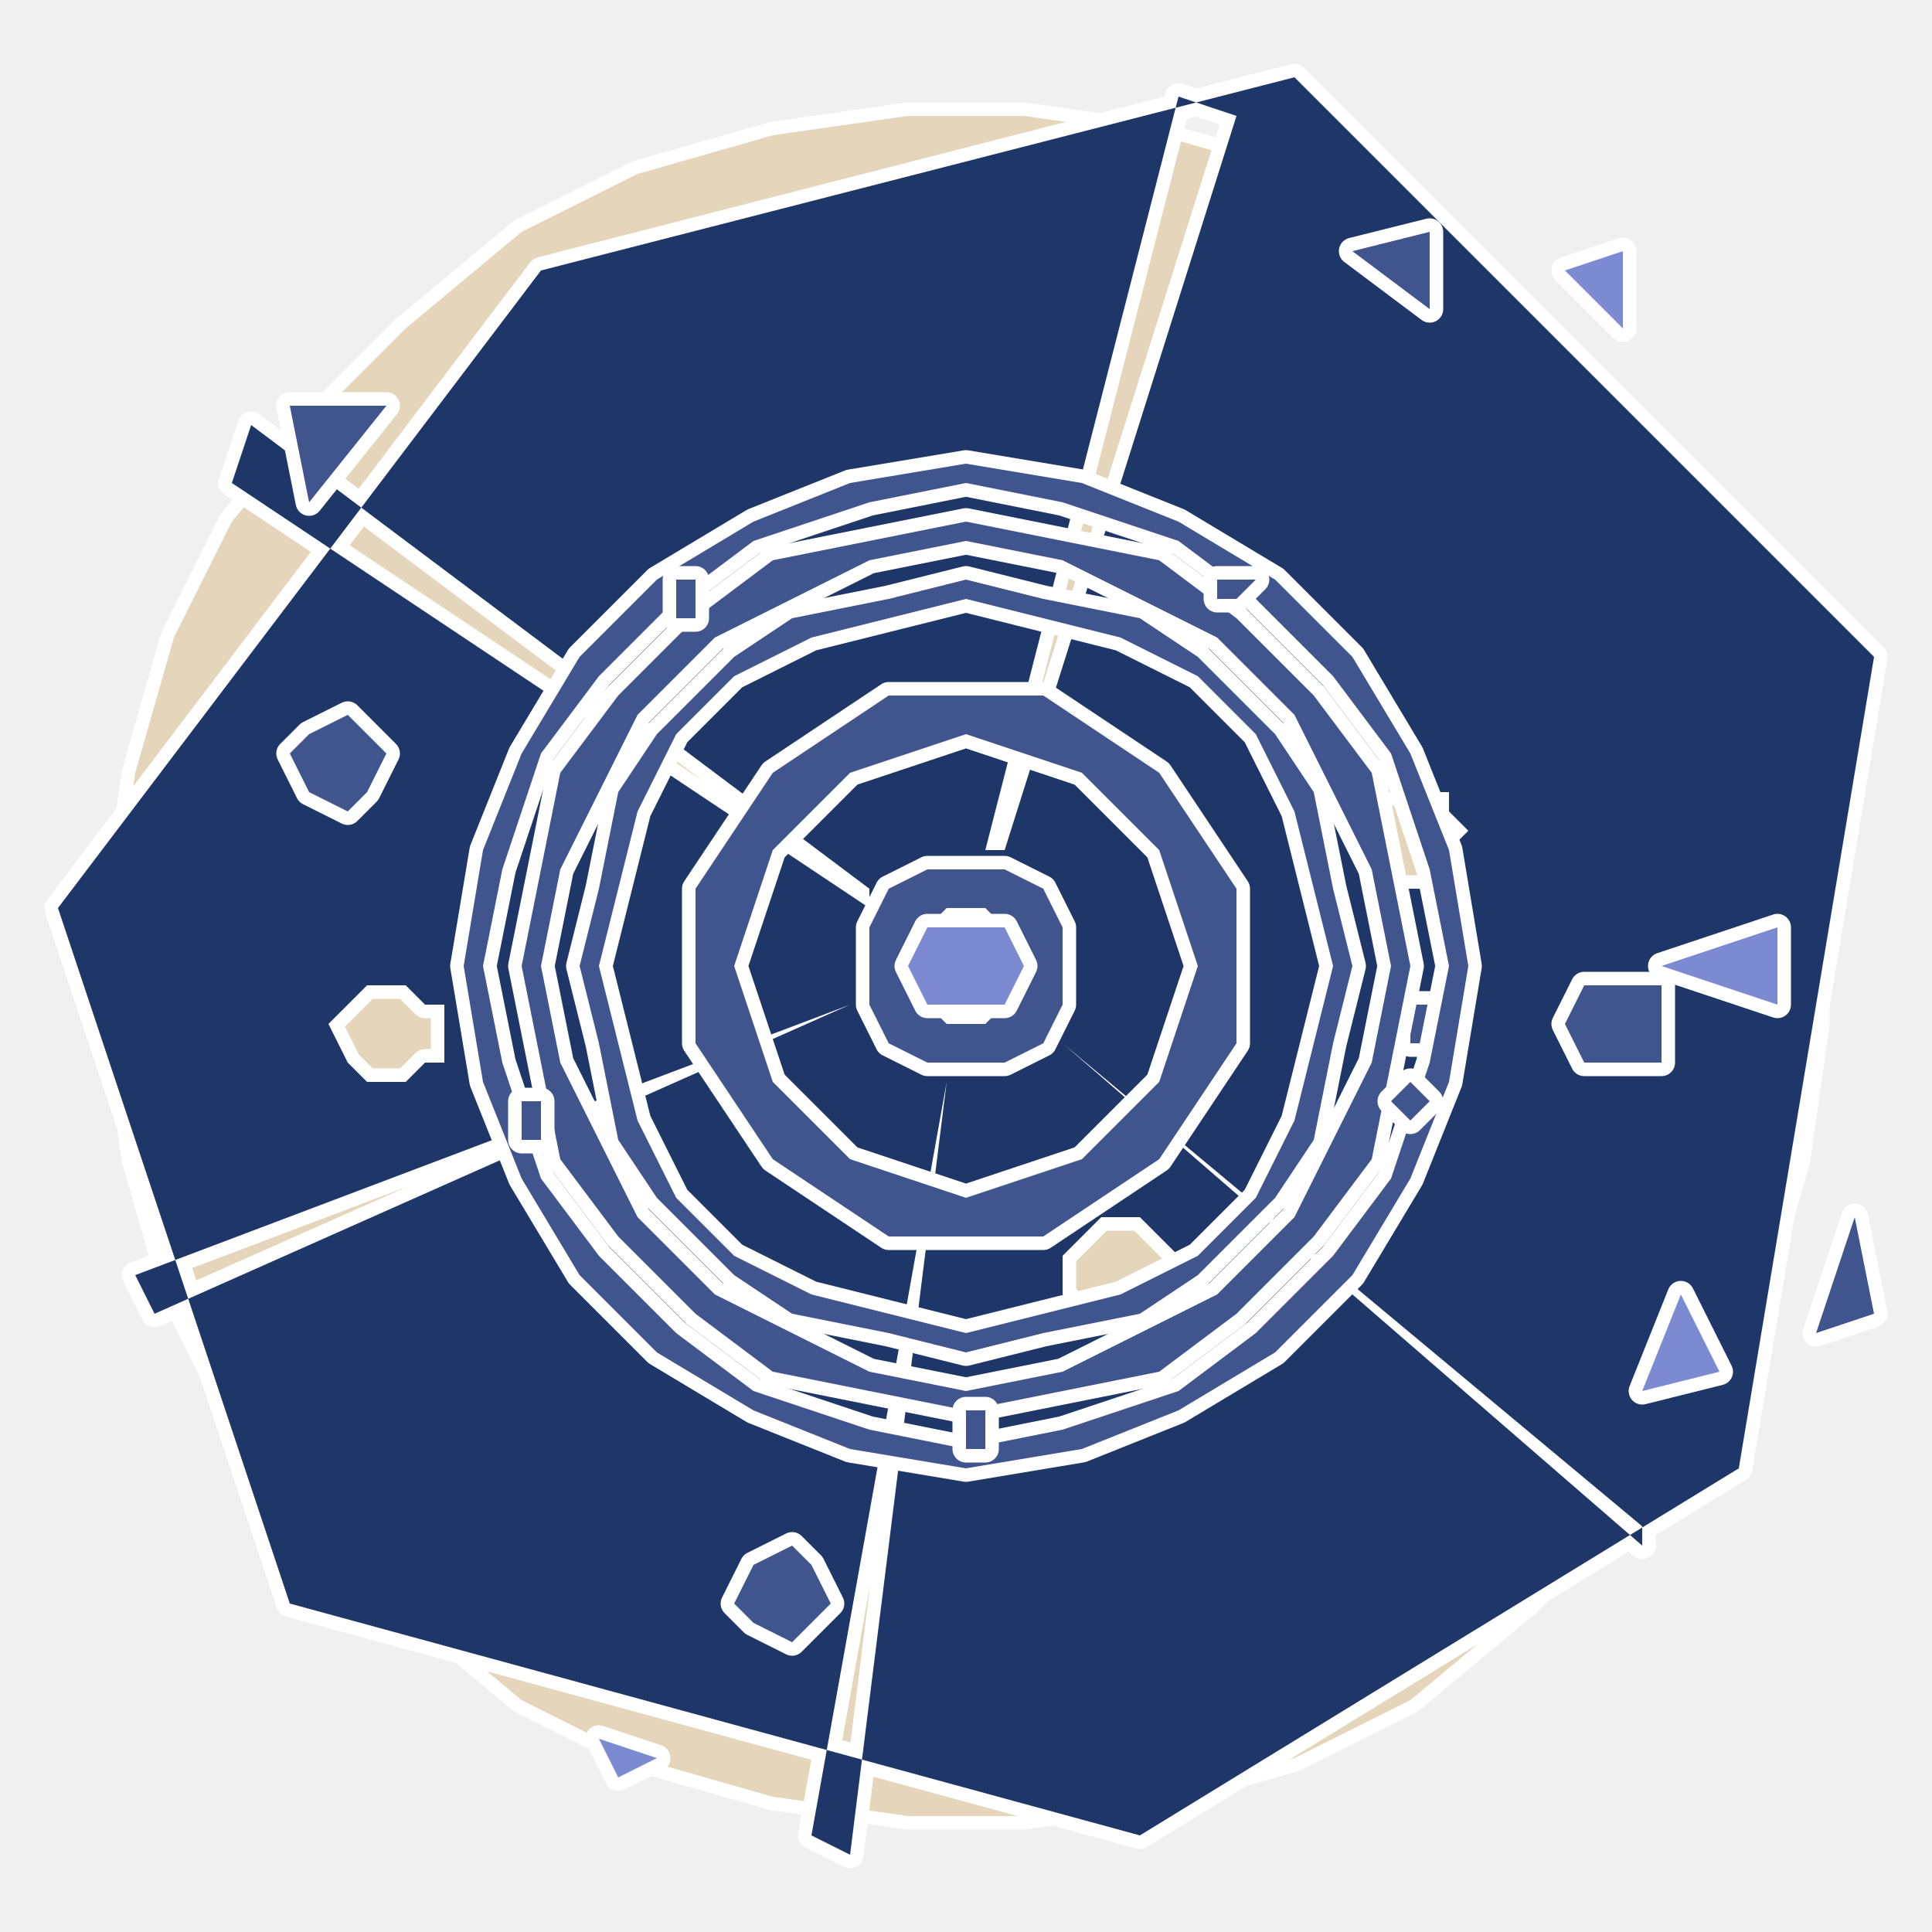
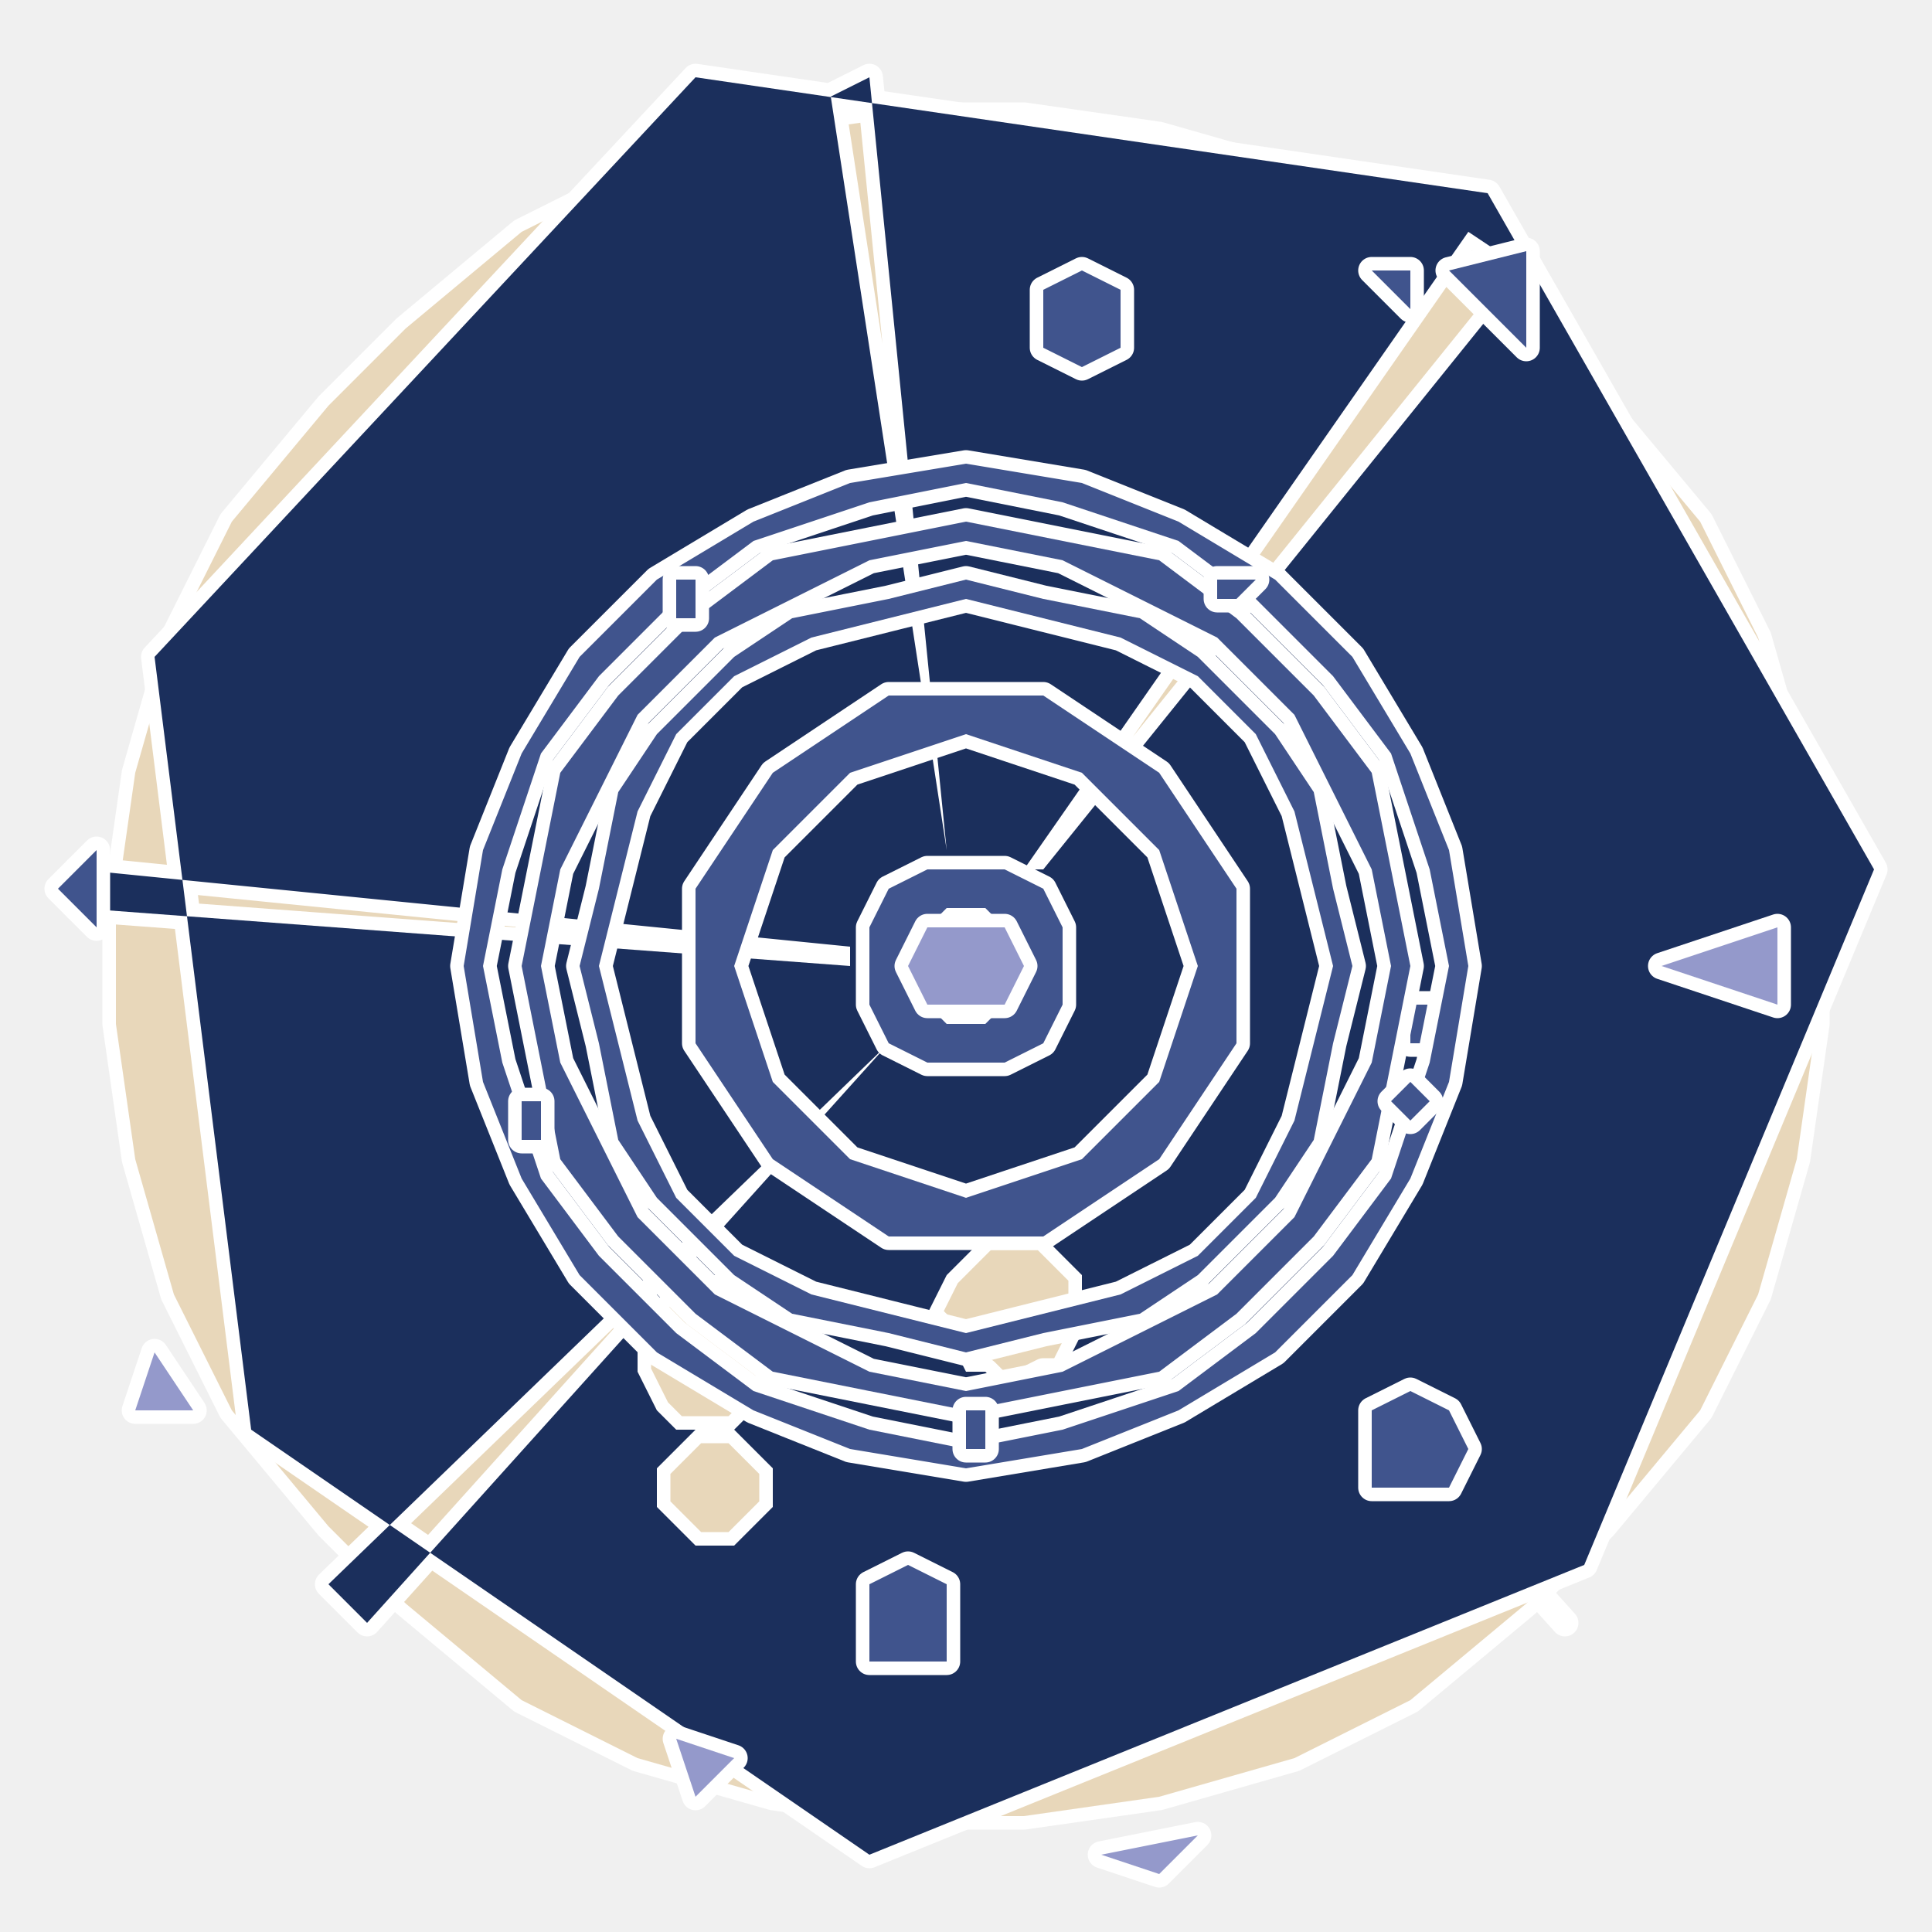
<svg xmlns="http://www.w3.org/2000/svg" viewBox="0 0 100 100" role="img" aria-label="@playform/hook-dsh-search-suggester - spike-star">
  <style>
		@media (prefers-reduced-motion: no-preference) {
			.hook-dsh-search-suggester-scene * { transform-box: view-box; transform-origin: 50% 50%; }
- 		.hook-dsh-search-suggester-counter { animation: hook-dsh-search-suggester-counter 26s linear -2s infinite; }
+ 		.hook-dsh-search-suggester-counter { animation: hook-dsh-search-suggester-counter 28s linear -2s infinite; }
		@keyframes hook-dsh-search-suggester-counter { to { transform: rotate(-360deg); } }
- 		.hook-dsh-search-suggester-breathe { animation: hook-dsh-search-suggester-breathe 5s ease-in-out -2s infinite; }
+ 		.hook-dsh-search-suggester-breathe { animation: hook-dsh-search-suggester-breathe 8s ease-in-out -2s infinite; }
		@keyframes hook-dsh-search-suggester-breathe { 50% { transform: scale(1.06); opacity: 0.85; } }
- 		.hook-dsh-search-suggester-fire { animation: hook-dsh-search-suggester-fire 2.9s ease-in-out infinite; }
+ 		.hook-dsh-search-suggester-fire { animation: hook-dsh-search-suggester-fire 2.7s ease-in-out infinite; }
		@keyframes hook-dsh-search-suggester-fire { 0%, 100% { opacity: 0.35; } 50% { opacity: 1; } }
- 		.hook-dsh-search-suggester-twinkle { animation: hook-dsh-search-suggester-twinkle 8s ease-in-out -2s infinite; }
+ 		.hook-dsh-search-suggester-twinkle { animation: hook-dsh-search-suggester-twinkle 9s ease-in-out -2s infinite; }
		@keyframes hook-dsh-search-suggester-twinkle { 0%, 100% { transform: scale(0.94); opacity: 0.4; } 50% { transform: scale(1.06); opacity: 1; } }
		}
	</style>
  <defs>
    <path id="hook-dsh-search-suggester-0" d="M91,67 L88,73 L83,79 L79,83 L73,88 L67,91 L60,93 L53,94 L47,94 L40,93 L33,91 L27,88 L21,83 L17,79 L12,73 L9,67 L7,60 L6,53 L6,47 L7,40 L9,33 L12,27 L17,21 L21,17 L27,12 L33,9 L40,7 L47,6 L53,6 L60,7 L67,9 L73,12 L79,17 L83,21 L88,27 L91,33 L93,40 L94,47 L94,53 L93,60 Z" />
-     <path id="hook-dsh-search-suggester-1" d="M70,21 L69,23 L68,23 L66,23 L65,21 L66,19 L68,18 L69,19 Z" />
-     <path id="hook-dsh-search-suggester-2" d="M41,82 L40,84 L38,84 L37,84 L36,82 L37,80 L38,80 L40,80 Z" />
-     <path id="hook-dsh-search-suggester-3" d="M90,76 L59,95 L15,83 L3,47 L28,14 L67,4 L97,34 Z M55,54 L85,79 L85,80 L55,54 Z M61,66 L61,67 L60,68 L59,69 L58,69 L57,69 L56,68 L55,67 L55,66 L55,65 L56,64 L57,63 L58,63 L59,63 L60,64 L61,65 Z M49,56 L44,96 L42,95 L49,56 Z M44,52 L8,68 L7,66 L44,52 Z M76,43 L75,44 L75,45 L74,46 L73,46 L72,46 L71,45 L71,44 L70,43 L71,42 L71,41 L72,41 L73,41 L74,41 L75,41 L75,42 Z M45,47 L12,25 L13,22 L45,46 Z M51,44 L61,5 L64,6 L52,44 Z M23,53 L23,55 L22,55 L21,56 L20,56 L19,56 L18,55 L18,55 L17,53 L18,52 L18,52 L19,51 L20,51 L21,51 L22,52 L23,52 Z M54,50 L54,52 L53,53 L52,54 L50,54 L48,54 L47,53 L46,52 L46,50 L46,48 L47,47 L48,46 L50,46 L52,46 L53,47 L54,48 Z" />
-     <path id="hook-dsh-search-suggester-4" d="M43,83 L42,84 L41,85 L39,84 L38,83 L39,81 L41,80 L42,81 Z" />
-     <path id="hook-dsh-search-suggester-5" d="M86,53 L86,55 L84,55 L82,55 L81,53 L82,51 L84,51 L86,51 Z" />
-     <path id="hook-dsh-search-suggester-6" d="M20,39 L19,41 L18,42 L16,41 L15,39 L16,38 L18,37 L19,38 Z" />
+     <path id="hook-dsh-search-suggester-1" d="M59,83 L59,85 L57,86 L55,85 L55,83 L55,82 L57,81 L59,82 Z" />
+     <path id="hook-dsh-search-suggester-2" d="M86,49 L86,51 L84,52 L82,51 L82,49 L82,48 L84,47 L86,48 Z" />
+     <path id="hook-dsh-search-suggester-3" d="M82,81 L45,96 L13,74 L8,34 L36,4 L77,10 L97,45 Z M54,54 L81,84 L81,84 L54,54 Z M56,68 L56,69 L55,71 L54,71 L52,72 L51,71 L50,71 L49,69 L48,68 L49,66 L50,65 L51,64 L52,64 L54,64 L55,65 L56,66 Z M46,54 L19,84 L17,82 L46,54 Z M44,50 L4,47 L4,45 L44,49 Z M41,70 L40,71 L39,73 L38,74 L37,74 L35,74 L34,73 L33,71 L33,70 L33,68 L34,67 L35,66 L37,66 L38,66 L39,67 L40,68 Z M49,44 L43,5 L45,4 L49,44 Z M53,45 L76,12 L79,14 L54,45 Z M40,77 L40,78 L39,79 L38,80 L37,80 L36,80 L35,79 L34,78 L34,77 L34,76 L35,75 L36,74 L37,74 L38,74 L39,75 L40,76 Z M54,50 L54,52 L53,53 L52,54 L50,54 L48,54 L47,53 L46,52 L46,50 L46,48 L47,47 L48,46 L50,46 L52,46 L53,47 L54,48 Z" />
+     <path id="hook-dsh-search-suggester-4" d="M76,75 L75,77 L73,77 L71,77 L71,75 L71,73 L73,72 L75,73 Z" />
+     <path id="hook-dsh-search-suggester-5" d="M58,17 L58,18 L56,19 L54,18 L54,17 L54,15 L56,14 L58,15 Z" />
+     <path id="hook-dsh-search-suggester-6" d="M49,84 L49,86 L47,86 L45,86 L45,84 L45,82 L47,81 L49,82 Z" />
    <path id="hook-dsh-search-suggester-7" d="M64,50 L64,54 L62,57 L60,60 L57,62 L54,64 L50,64 L46,64 L43,62 L40,60 L38,57 L36,54 L36,50 L36,46 L38,43 L40,40 L43,38 L46,36 L50,36 L54,36 L57,38 L60,40 L62,43 L64,46 Z M62,50 L61,53 L60,56 L58,58 L56,60 L53,61 L50,62 L47,61 L44,60 L42,58 L40,56 L39,53 L38,50 L39,47 L40,44 L42,42 L44,40 L47,39 L50,38 L53,39 L56,40 L58,42 L60,44 L61,47 Z" />
    <path id="hook-dsh-search-suggester-8" d="M55,50 L55,52 L54,54 L52,55 L50,55 L48,55 L46,54 L45,52 L45,50 L45,48 L46,46 L48,45 L50,45 L52,45 L54,46 L55,48 Z M53,50 L53,51 L52,52 L51,53 L50,53 L49,53 L48,52 L47,51 L47,50 L47,49 L48,48 L49,47 L50,47 L51,47 L52,48 L53,49 Z" />
    <path id="hook-dsh-search-suggester-9" d="M75,53 L74,54 L73,54 L73,53 L73,52 L74,52 Z" />
    <path id="hook-dsh-search-suggester-10" d="M92,48 L86,50 L92,52 Z" />
    <path id="hook-dsh-search-suggester-11" d="M70,50 L69,54 L68,59 L66,62 L62,66 L59,68 L54,69 L50,70 L46,69 L41,68 L38,66 L34,62 L32,59 L31,54 L30,50 L31,46 L32,41 L34,38 L38,34 L41,32 L46,31 L50,30 L54,31 L59,32 L62,34 L66,38 L68,41 L69,46 Z M69,50 L68,54 L67,58 L65,62 L62,65 L58,67 L54,68 L50,69 L46,68 L42,67 L38,65 L35,62 L33,58 L32,54 L31,50 L32,46 L33,42 L35,38 L38,35 L42,33 L46,32 L50,31 L54,32 L58,33 L62,35 L65,38 L67,42 L68,46 Z" />
    <path id="hook-dsh-search-suggester-12" d="M73,50 L72,55 L71,60 L68,64 L64,68 L60,71 L55,72 L50,73 L45,72 L40,71 L36,68 L32,64 L29,60 L28,55 L27,50 L28,45 L29,40 L32,36 L36,32 L40,29 L45,28 L50,27 L55,28 L60,29 L64,32 L68,36 L71,40 L72,45 Z M72,50 L71,55 L69,59 L67,63 L63,67 L59,69 L55,71 L50,72 L45,71 L41,69 L37,67 L33,63 L31,59 L29,55 L28,50 L29,45 L31,41 L33,37 L37,33 L41,31 L45,29 L50,28 L55,29 L59,31 L63,33 L67,37 L69,41 L71,45 Z" />
    <path id="hook-dsh-search-suggester-13" d="M76,50 L75,56 L73,61 L70,66 L66,70 L61,73 L56,75 L50,76 L44,75 L39,73 L34,70 L30,66 L27,61 L25,56 L24,50 L25,44 L27,39 L30,34 L34,30 L39,27 L44,25 L50,24 L56,25 L61,27 L66,30 L70,34 L73,39 L75,44 Z M75,50 L74,55 L72,61 L69,65 L65,69 L61,72 L55,74 L50,75 L45,74 L39,72 L35,69 L31,65 L28,61 L26,55 L25,50 L26,45 L28,39 L31,35 L35,31 L39,28 L45,26 L50,25 L55,26 L61,28 L65,31 L69,35 L72,39 L74,45 Z" />
-     <path id="hook-dsh-search-suggester-14" d="M96,63 L97,68 L94,69 Z" />
+     <path id="hook-dsh-search-suggester-14" d="M5,48 L3,46 L5,44 Z" />
    <path id="hook-dsh-search-suggester-15" d="M74,57 L73,58 L73,58 L72,57 L73,56 L73,56 Z" />
-     <path id="hook-dsh-search-suggester-16" d="M81,14 L84,13 L84,17 Z" />
+     <path id="hook-dsh-search-suggester-16" d="M62,95 L60,97 L57,96 Z" />
    <path id="hook-dsh-search-suggester-17" d="M51,74 L51,75 L50,75 L50,74 L50,73 L51,73 Z" />
-     <path id="hook-dsh-search-suggester-18" d="M70,13 L74,12 L74,16 Z" />
+     <path id="hook-dsh-search-suggester-18" d="M71,14 L73,14 L73,16 Z" />
    <path id="hook-dsh-search-suggester-19" d="M28,58 L28,59 L27,59 L27,58 L27,57 L28,57 Z" />
-     <path id="hook-dsh-search-suggester-20" d="M34,91 L32,92 L31,90 Z" />
+     <path id="hook-dsh-search-suggester-20" d="M38,91 L36,93 L35,90 Z" />
    <path id="hook-dsh-search-suggester-21" d="M36,31 L36,32 L35,32 L35,31 L35,30 L36,30 Z" />
-     <path id="hook-dsh-search-suggester-22" d="M16,26 L15,21 L20,21 Z" />
+     <path id="hook-dsh-search-suggester-22" d="M75,14 L79,13 L79,18 Z" />
    <path id="hook-dsh-search-suggester-23" d="M65,30 L64,31 L63,31 L63,30 L63,30 L64,30 Z" />
-     <path id="hook-dsh-search-suggester-24" d="M87,67 L89,71 L85,72 Z" />
+     <path id="hook-dsh-search-suggester-24" d="M10,73 L7,73 L8,70 Z" />
    <path id="hook-dsh-search-suggester-25" d="M53,50 L52,52 L51,52 L49,52 L48,52 L47,50 L48,48 L49,48 L51,48 L52,48 Z" />
  </defs>
  <g class="hook-dsh-search-suggester-scene">
-     <g fill="#E4D5BB" fill-opacity="1" fill-rule="evenodd" stroke="#ffffff" stroke-width="1.4" stroke-linejoin="round" paint-order="stroke fill">
+     <g fill="#E8D7BA" fill-opacity="1" fill-rule="evenodd" stroke="#ffffff" stroke-width="1.4" stroke-linejoin="round" paint-order="stroke fill">
      <use class="hook-dsh-search-suggester-breathe" href="#hook-dsh-search-suggester-0" />
    </g>
    <g fill="#40548D" fill-opacity="1" fill-rule="evenodd" stroke="#ffffff" stroke-width="1.4" stroke-linejoin="round" paint-order="stroke fill">
      <use class="hook-dsh-search-suggester-fire" style="animation-delay:-2.00s" href="#hook-dsh-search-suggester-1" />
      <use class="hook-dsh-search-suggester-fire" style="animation-delay:-2.18s" href="#hook-dsh-search-suggester-2" />
    </g>
-     <g fill="#1E3768" fill-opacity="1" fill-rule="evenodd" stroke="#ffffff" stroke-width="1.4" stroke-linejoin="round" paint-order="stroke fill">
+     <g fill="#1B2F5C" fill-opacity="1" fill-rule="evenodd" stroke="#ffffff" stroke-width="1.4" stroke-linejoin="round" paint-order="stroke fill">
      <use href="#hook-dsh-search-suggester-3" />
    </g>
    <g fill="#40548D" fill-opacity="1" fill-rule="evenodd" stroke="#ffffff" stroke-width="1.4" stroke-linejoin="round" paint-order="stroke fill">
      <use class="hook-dsh-search-suggester-fire" style="animation-delay:-2.36s" href="#hook-dsh-search-suggester-4" />
      <use class="hook-dsh-search-suggester-fire" style="animation-delay:-2.54s" href="#hook-dsh-search-suggester-5" />
      <use class="hook-dsh-search-suggester-fire" style="animation-delay:-2.72s" href="#hook-dsh-search-suggester-6" />
      <use class="hook-dsh-search-suggester-breathe" href="#hook-dsh-search-suggester-7" />
      <use class="hook-dsh-search-suggester-breathe" href="#hook-dsh-search-suggester-8" />
      <use class="hook-dsh-search-suggester-counter" href="#hook-dsh-search-suggester-9" />
    </g>
-     <g fill="#7C8AD1" fill-opacity="1" fill-rule="evenodd" stroke="#ffffff" stroke-width="1.4" stroke-linejoin="round" paint-order="stroke fill">
+     <g fill="#9499CB" fill-opacity="1" fill-rule="evenodd" stroke="#ffffff" stroke-width="1.4" stroke-linejoin="round" paint-order="stroke fill">
      <use class="hook-dsh-search-suggester-fire" style="animation-delay:-2.90s" href="#hook-dsh-search-suggester-10" />
    </g>
    <g fill="#40548D" fill-opacity="1" fill-rule="evenodd" stroke="#ffffff" stroke-width="1.4" stroke-linejoin="round" paint-order="stroke fill">
      <use class="hook-dsh-search-suggester-breathe" href="#hook-dsh-search-suggester-11" />
      <use class="hook-dsh-search-suggester-breathe" href="#hook-dsh-search-suggester-12" />
      <use class="hook-dsh-search-suggester-breathe" href="#hook-dsh-search-suggester-13" />
      <use class="hook-dsh-search-suggester-twinkle" href="#hook-dsh-search-suggester-14" />
      <use class="hook-dsh-search-suggester-counter" href="#hook-dsh-search-suggester-15" />
    </g>
-     <g fill="#7C8AD1" fill-opacity="1" fill-rule="evenodd" stroke="#ffffff" stroke-width="1.4" stroke-linejoin="round" paint-order="stroke fill">
+     <g fill="#9499CB" fill-opacity="1" fill-rule="evenodd" stroke="#ffffff" stroke-width="1.4" stroke-linejoin="round" paint-order="stroke fill">
      <use class="hook-dsh-search-suggester-twinkle" href="#hook-dsh-search-suggester-16" />
    </g>
    <g fill="#40548D" fill-opacity="1" fill-rule="evenodd" stroke="#ffffff" stroke-width="1.4" stroke-linejoin="round" paint-order="stroke fill">
      <use class="hook-dsh-search-suggester-counter" href="#hook-dsh-search-suggester-17" />
      <use class="hook-dsh-search-suggester-twinkle" href="#hook-dsh-search-suggester-18" />
      <use class="hook-dsh-search-suggester-counter" href="#hook-dsh-search-suggester-19" />
    </g>
-     <g fill="#7C8AD1" fill-opacity="1" fill-rule="evenodd" stroke="#ffffff" stroke-width="1.4" stroke-linejoin="round" paint-order="stroke fill">
+     <g fill="#9499CB" fill-opacity="1" fill-rule="evenodd" stroke="#ffffff" stroke-width="1.4" stroke-linejoin="round" paint-order="stroke fill">
      <use class="hook-dsh-search-suggester-twinkle" href="#hook-dsh-search-suggester-20" />
    </g>
    <g fill="#40548D" fill-opacity="1" fill-rule="evenodd" stroke="#ffffff" stroke-width="1.4" stroke-linejoin="round" paint-order="stroke fill">
      <use class="hook-dsh-search-suggester-counter" href="#hook-dsh-search-suggester-21" />
      <use class="hook-dsh-search-suggester-twinkle" href="#hook-dsh-search-suggester-22" />
      <use class="hook-dsh-search-suggester-counter" href="#hook-dsh-search-suggester-23" />
    </g>
-     <g fill="#7C8AD1" fill-opacity="1" fill-rule="evenodd" stroke="#ffffff" stroke-width="1.4" stroke-linejoin="round" paint-order="stroke fill">
+     <g fill="#9499CB" fill-opacity="1" fill-rule="evenodd" stroke="#ffffff" stroke-width="1.4" stroke-linejoin="round" paint-order="stroke fill">
      <use class="hook-dsh-search-suggester-twinkle" href="#hook-dsh-search-suggester-24" />
      <use class="hook-dsh-search-suggester-breathe" href="#hook-dsh-search-suggester-25" />
    </g>
  </g>
</svg>
